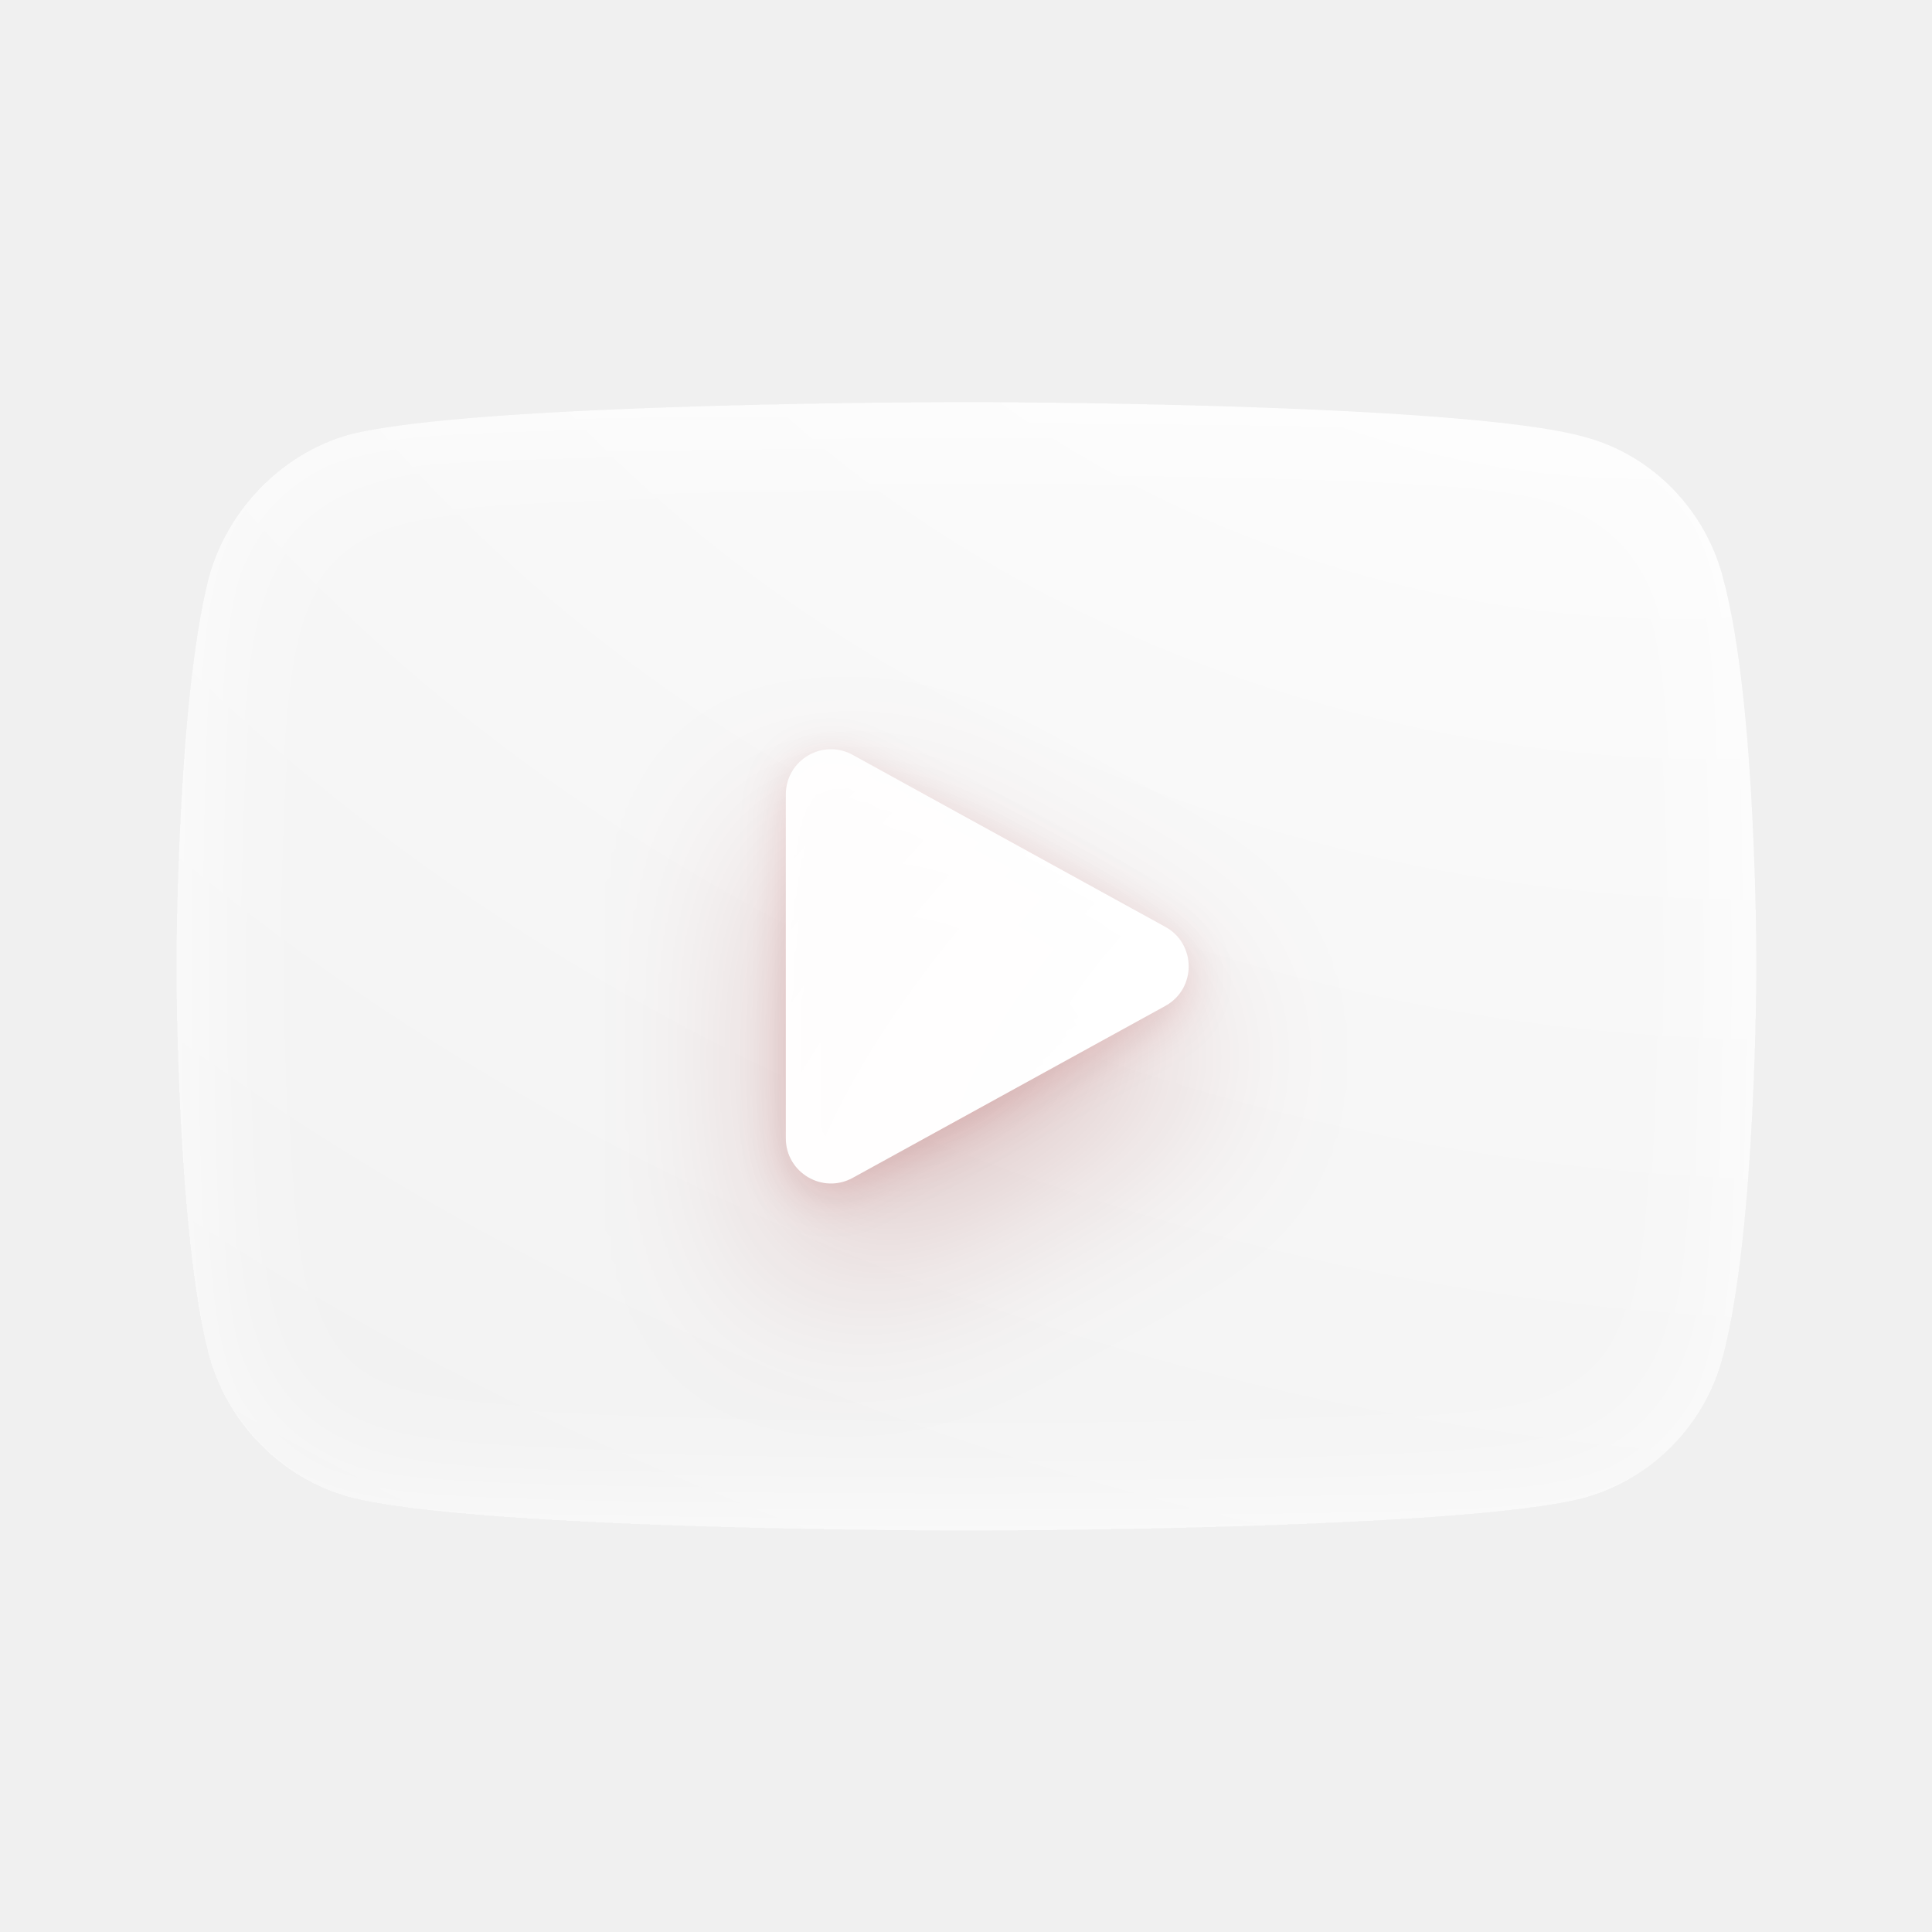
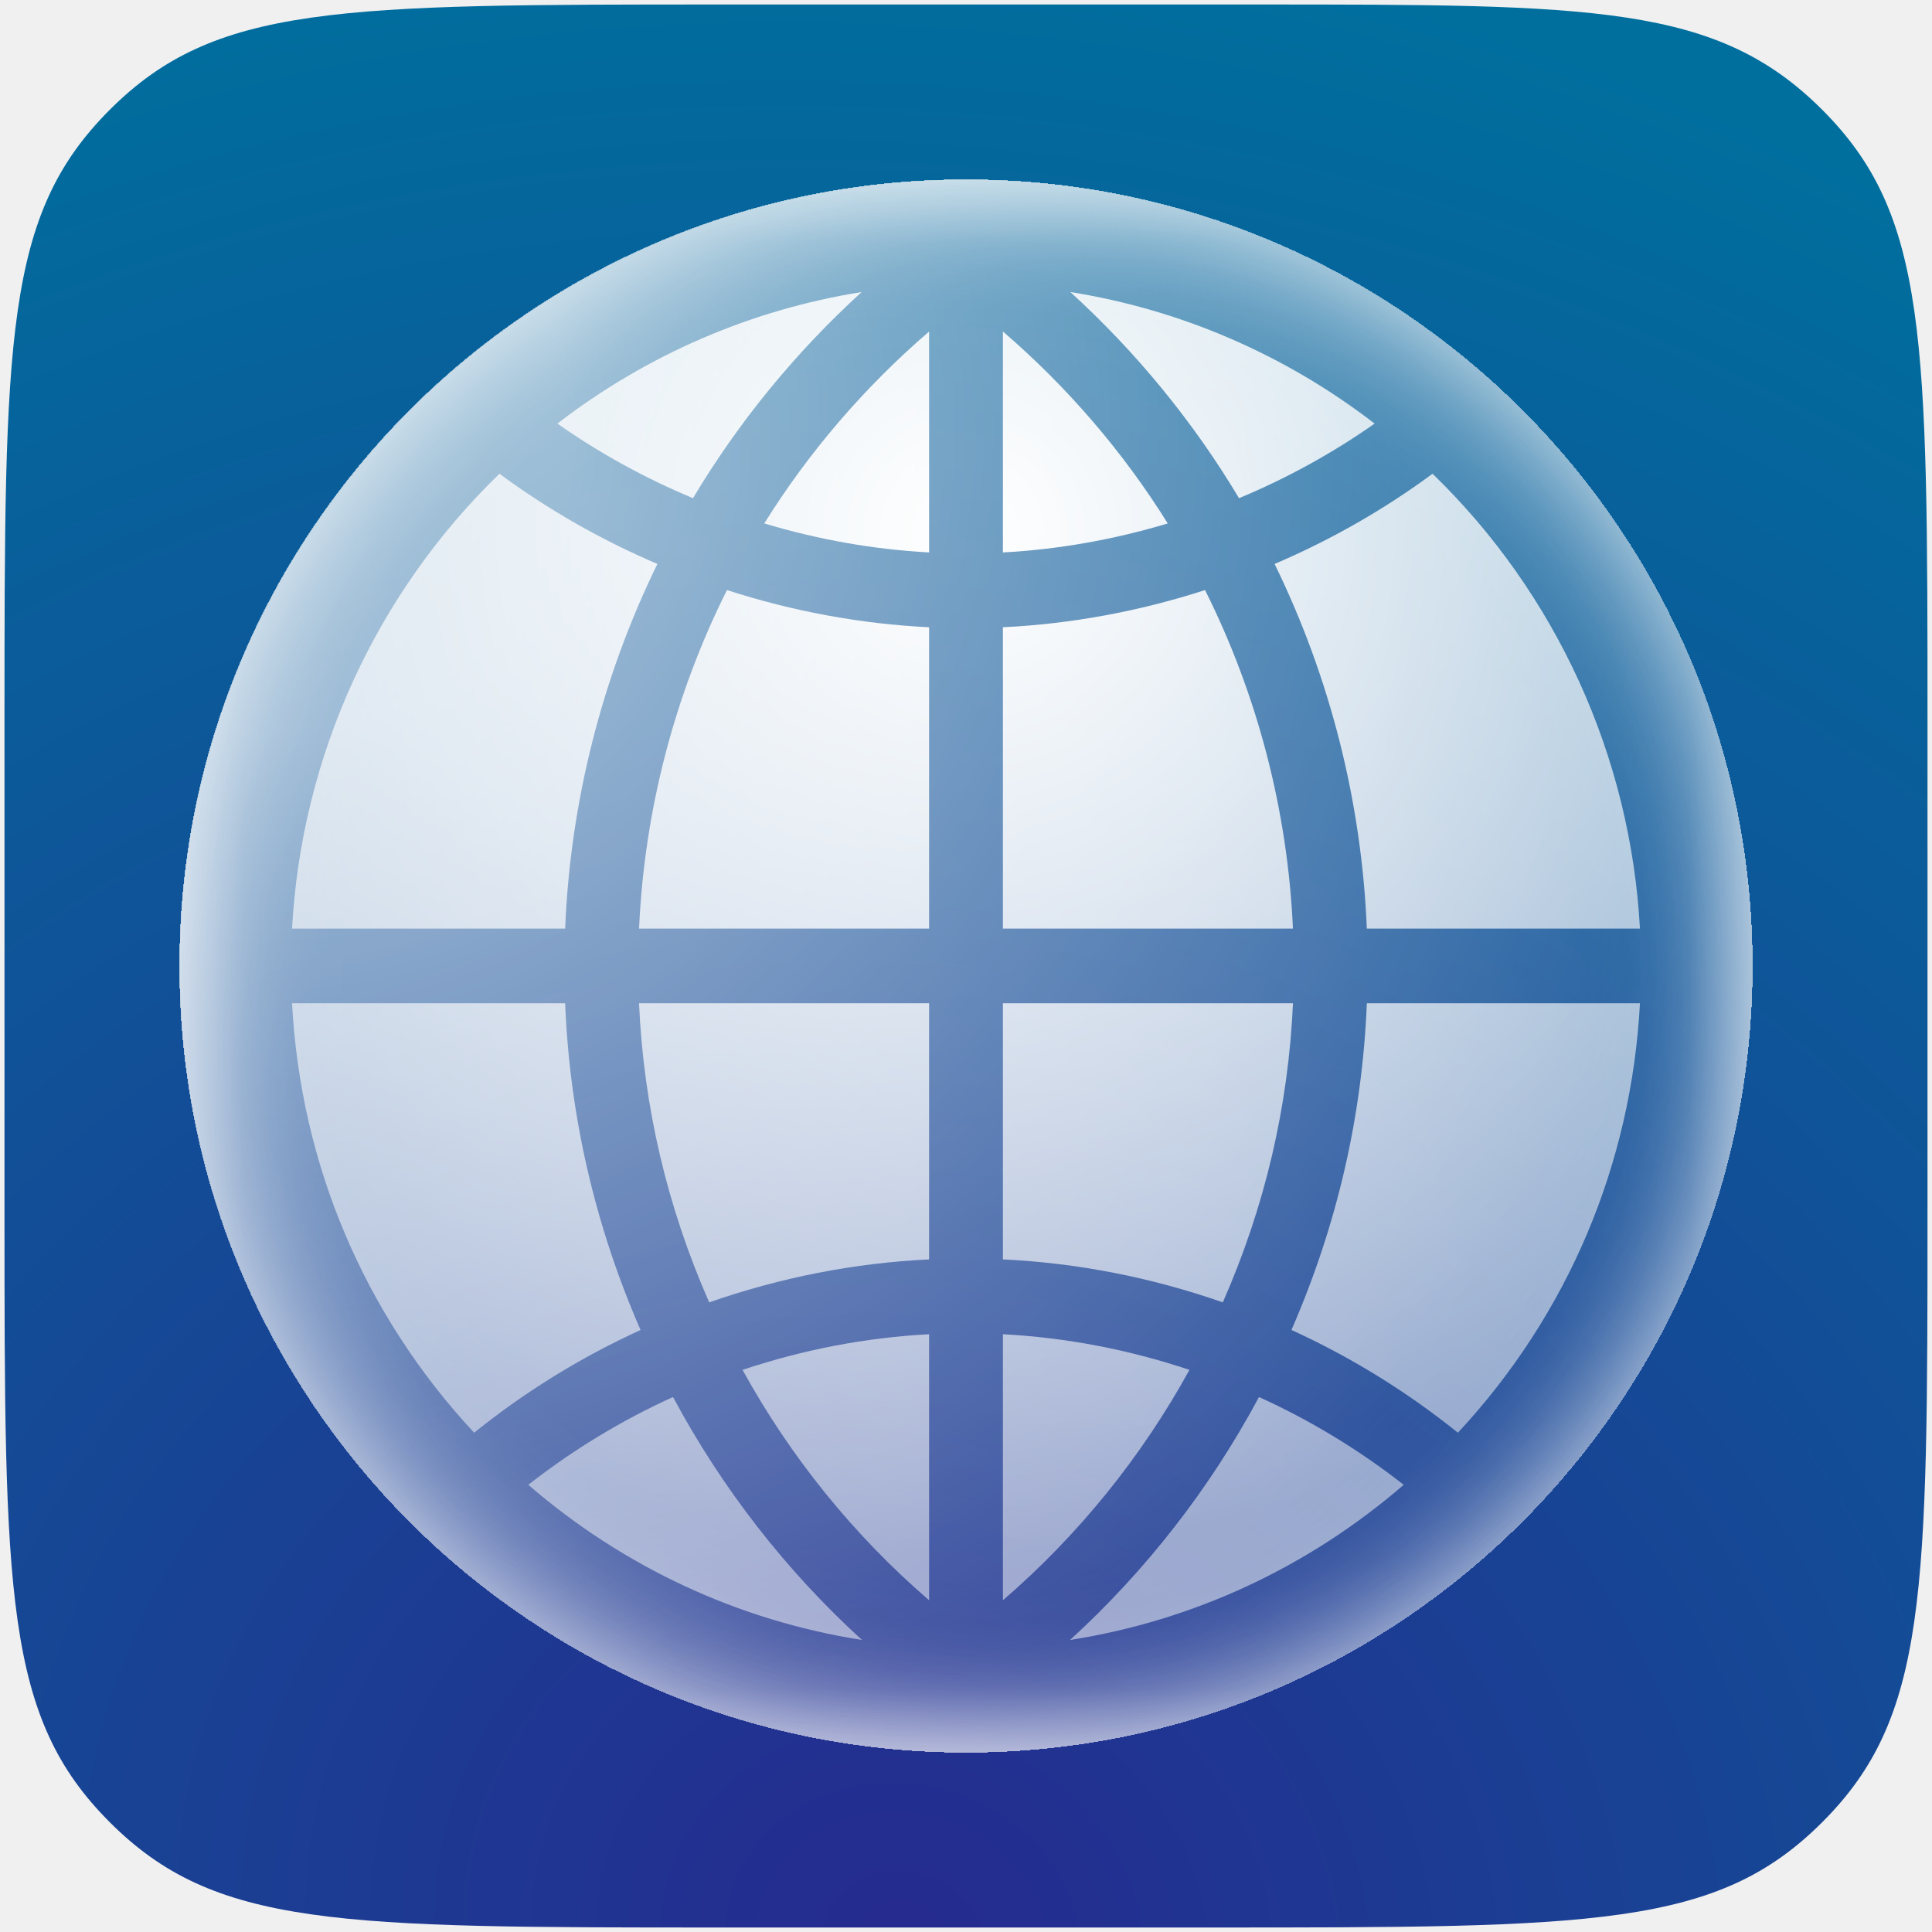
- <svg xmlns="http://www.w3.org/2000/svg" width="1024" height="1024" viewBox="0 0 1024 1024" fill="none" version="1.1" id="svg73">
-   <path d="m 511.94,213.135 c 0,0 -261.717,0 -327.404,17.421 -35.171,10.031 -64.133,39.59 -73.96,76.018 -17.068,67.045 -17.069,205.891 -17.069,205.891 0,0 3.59e-4,139.373 17.069,205.362 9.827,36.426 38.272,65.458 73.96,75.489 66.205,17.949 327.404,17.95 327.404,17.95 0,0 262.235,0 327.922,-17.421 35.688,-10.031 64.132,-38.535 73.442,-75.489 17.585,-66.518 17.586,-205.364 17.586,-205.364 0,0 0.517,-139.374 -17.586,-206.419 -9.311,-36.427 -37.754,-65.458 -73.442,-74.961 C 774.175,213.136 511.94,213.135 511.94,213.135 Z" fill="url(#paint1_radial)" id="path4" style="fill:url(#paint1_radial);stroke-width:11.963" />
-   <g filter="url(#filter0_i)" id="g8" transform="matrix(11.96262,0,0,11.96262,-2.192655,-2.191988)">
-     <path d="m 42.978,18 c 0,0 -21.878,0 -27.369,1.456 -2.94,0.839 -5.361,3.309 -6.183,6.355 C 8,31.415 8,43.022 8,43.022 c 0,0 3e-5,11.651 1.427,17.167 0.821,3.045 3.199,5.472 6.183,6.31 C 21.144,68 42.978,68 42.978,68 c 0,0 21.921,0 27.412,-1.456 2.983,-0.839 5.361,-3.221 6.139,-6.31 1.47,-5.561 1.47,-17.167 1.47,-17.167 0,0 0.043,-11.651 -1.47,-17.255 C 75.751,22.766 73.374,20.339 70.391,19.545 64.9,18 42.978,18 42.978,18 Z" fill="#ffffff" fill-opacity="0.01" id="path6" />
+ <svg xmlns="http://www.w3.org/2000/svg" width="1024" height="1024" viewBox="0 0 1024 1024" fill="none">
+   <g clip-path="url(#clip0_78_657)">
+     <path d="M665.777 2.382C845.393 2.382 910.017 2.382 965.817 58.181C1021.62 113.981 1021.62 178.605 1021.62 383.405L1021.62 640.596C1021.62 845.395 1021.62 910.02 965.817 965.819C910.017 1021.62 845.393 1021.62 640.593 1021.62L383.402 1021.62C178.602 1021.62 113.978 1021.62 58.179 965.819C2.379 910.02 2.379 845.395 2.379 640.595L2.379 383.404C2.379 178.605 2.379 113.981 58.179 58.181C113.978 2.382 178.602 2.382 383.402 2.382L665.777 2.382Z" fill="url(#paint0_radial_78_657)" />
+     <g filter="url(#filter0_i_78_657)">
+       <circle cx="512" cy="512" r="416.744" fill="url(#paint1_radial_78_657)" />
+     </g>
+     <path d="M724.462 531.75C722.041 591.529 708.633 649.606 684.494 704.915C716.021 719.32 745.584 737.537 772.711 759.366C830.944 696.815 864.684 617.175 869.21 531.75H724.462Z" fill="url(#paint2_radial_78_657)" />
+     <path d="M630.438 726.062C598.192 715.292 565.083 708.943 531.572 707.172V848.166C571.37 813.861 604.959 772.382 630.438 726.062Z" fill="url(#paint3_radial_78_657)" />
+     <path d="M567.16 869.209C632.417 858.994 693.444 830.675 743.993 786.974C720.281 768.443 694.618 752.836 667.287 740.457C641.392 788.814 607.41 832.456 567.16 869.209Z" fill="url(#paint4_radial_78_657)" />
+     <path d="M728.576 224.515C681.273 188.036 625.781 164.083 567.32 154.791C602.282 186.653 632.572 223.632 656.702 264.04C682.175 253.457 706.207 240.195 728.576 224.515Z" fill="url(#paint5_radial_78_657)" />
+     <path d="M531.572 531.75V667.509C571.142 669.398 610.199 677.047 648.115 690.28C670.411 639.631 682.878 586.461 685.299 531.75H531.572Z" fill="url(#paint6_radial_78_657)" />
+     <path d="M531.572 492.171H685.284C682.49 429.806 666.573 368.443 638.694 312.751C603.528 324.104 567.635 330.703 531.572 332.459V492.171Z" fill="url(#paint7_radial_78_657)" />
+     <path d="M869.21 492.171C864.227 400.918 824.919 314.728 759.283 251.088C733.412 270.193 705.349 286.173 675.568 298.91C704.98 359.062 721.702 425.106 724.452 492.171H869.21Z" fill="url(#paint8_radial_78_657)" />
+     <path d="M531.572 175.716V292.801C560.921 291.221 590.159 286.055 618.935 277.43C595.281 239.484 565.646 205.017 531.572 175.716Z" fill="url(#paint9_radial_78_657)" />
+     <path d="M339.512 704.915C315.363 649.606 301.96 591.529 299.539 531.75H154.796C159.318 617.16 193.057 696.8 251.299 759.366C278.408 737.542 307.97 719.325 339.512 704.915Z" fill="url(#paint10_radial_78_657)" />
+     <path d="M299.548 492.171C302.299 425.106 319.016 359.062 348.433 298.91C318.647 286.173 290.588 270.193 264.717 251.088C199.082 314.728 159.768 400.918 154.791 492.171H299.548Z" fill="url(#paint11_radial_78_657)" />
+     <path d="M405.07 277.43C433.846 286.055 463.094 291.221 492.443 292.801V175.716C458.378 205.007 428.738 239.479 405.07 277.43Z" fill="url(#paint12_radial_78_657)" />
+     <path d="M492.443 848.176V707.172C458.922 708.943 425.813 715.292 393.563 726.062C419.041 772.392 452.635 813.871 492.443 848.176Z" fill="url(#paint13_radial_78_657)" />
+     <path d="M492.443 531.75H338.702C341.123 586.461 353.59 639.631 375.886 690.28C413.802 677.047 452.863 669.398 492.443 667.509V531.75Z" fill="url(#paint14_radial_78_657)" />
+     <path d="M280.013 786.974C330.562 830.675 391.584 858.994 456.846 869.209C416.592 832.461 382.614 788.819 356.714 740.457C329.378 752.845 303.716 768.448 280.013 786.974Z" fill="url(#paint15_radial_78_657)" />
+     <path d="M492.443 332.459C456.37 330.703 420.472 324.104 385.306 312.751C357.422 368.443 341.51 429.806 338.716 492.171H492.443V332.459Z" fill="url(#paint16_radial_78_657)" />
+     <path d="M456.691 154.791C398.225 164.083 342.733 188.036 295.43 224.515C317.794 240.195 341.826 253.457 367.299 264.04C391.443 223.622 421.738 186.643 456.691 154.791Z" fill="url(#paint17_radial_78_657)" />
  </g>
-   <g filter="url(#filter1_dd)" id="g12" transform="matrix(11.96262,0,0,11.96262,-2.192655,-2.191988)">
-     <path d="m 51.814,41.248 c 1.381,0.76 1.381,2.745 0,3.505 l -13.85,7.617 C 36.631,53.103 35,52.139 35,50.617 v -15.235 c 0,-1.521 1.631,-2.486 2.964,-1.752 z" fill="url(#paint2_radial)" id="path10" style="fill:url(#paint2_radial)" />
-   </g>
-   <defs id="defs71">
-     <filter id="filter0_i" x="8" y="18" width="70" height="50" filterUnits="userSpaceOnUse" color-interpolation-filters="sRGB">
-       <feFlood flood-opacity="0" result="BackgroundImageFix" id="feFlood14" />
-       <feBlend mode="normal" in="SourceGraphic" in2="BackgroundImageFix" result="shape" id="feBlend16" />
-       <feColorMatrix in="SourceAlpha" type="matrix" values="0 0 0 0 0 0 0 0 0 0 0 0 0 0 0 0 0 0 127 0" result="hardAlpha" id="feColorMatrix18" />
-       <feOffset id="feOffset20" />
-       <feGaussianBlur stdDeviation="3" id="feGaussianBlur22" />
-       <feComposite in2="hardAlpha" operator="arithmetic" k2="-1" k3="1" id="feComposite24" k1="0" k4="0" />
-       <feColorMatrix type="matrix" values="0 0 0 0 1 0 0 0 0 1 0 0 0 0 1 0 0 0 0.7 0" id="feColorMatrix26" />
-       <feBlend mode="normal" in2="shape" result="effect1_innerShadow" id="feBlend28" />
+   <defs>
+     <filter id="filter0_i_78_657" x="95.256" y="95.256" width="833.488" height="833.488" filterUnits="userSpaceOnUse" color-interpolation-filters="sRGB">
+       <feFlood flood-opacity="0" result="BackgroundImageFix" />
+       <feBlend mode="normal" in="SourceGraphic" in2="BackgroundImageFix" result="shape" />
+       <feColorMatrix in="SourceAlpha" type="matrix" values="0 0 0 0 0 0 0 0 0 0 0 0 0 0 0 0 0 0 127 0" result="hardAlpha" />
+       <feOffset />
+       <feGaussianBlur stdDeviation="35.721" />
+       <feComposite in2="hardAlpha" operator="arithmetic" k2="-1" k3="1" />
+       <feColorMatrix type="matrix" values="0 0 0 0 1 0 0 0 0 1 0 0 0 0 1 0 0 0 0.9 0" />
+       <feBlend mode="normal" in2="shape" result="effect1_innerShadow_78_657" />
    </filter>
-     <filter id="filter1_dd" x="27" y="29.38" width="33.85" height="35.241" filterUnits="userSpaceOnUse" color-interpolation-filters="sRGB">
-       <feFlood flood-opacity="0" result="BackgroundImageFix" id="feFlood31" />
-       <feColorMatrix in="SourceAlpha" type="matrix" values="0 0 0 0 0 0 0 0 0 0 0 0 0 0 0 0 0 0 127 0" result="hardAlpha" id="feColorMatrix33" />
-       <feOffset dy="4" id="feOffset35" />
-       <feGaussianBlur stdDeviation="4" id="feGaussianBlur37" />
-       <feColorMatrix type="matrix" values="0 0 0 0 0.492 0 0 0 0 0 0 0 0 0 1.75834e-07 0 0 0 0.2 0" id="feColorMatrix39" />
-       <feBlend mode="normal" in2="BackgroundImageFix" result="effect1_dropShadow" id="feBlend41" />
-       <feColorMatrix in="SourceAlpha" type="matrix" values="0 0 0 0 0 0 0 0 0 0 0 0 0 0 0 0 0 0 127 0" result="hardAlpha" id="feColorMatrix43" />
-       <feOffset dy="0.5" id="feOffset45" />
-       <feGaussianBlur stdDeviation="1" id="feGaussianBlur47" />
-       <feColorMatrix type="matrix" values="0 0 0 0 0.575 0 0 0 0 0 0 0 0 0 2.05636e-07 0 0 0 0.15 0" id="feColorMatrix49" />
-       <feBlend mode="normal" in2="effect1_dropShadow" result="effect2_dropShadow" id="feBlend51" />
-       <feBlend mode="normal" in="SourceGraphic" in2="effect2_dropShadow" result="shape" id="feBlend53" />
-     </filter>
-     <radialGradient id="paint0_radial" cx="0" cy="0" r="1" gradientUnits="userSpaceOnUse" gradientTransform="matrix(0,-885.2342,885.2337,0,512.1999,775.3786)">
-       <stop stop-color="#FF3131" id="stop56" />
-       <stop offset="1" stop-color="#97002D" id="stop58" />
+     <radialGradient id="paint0_radial_78_657" cx="0" cy="0" r="1" gradientUnits="userSpaceOnUse" gradientTransform="translate(464.369 1024) rotate(-85.3937) scale(1260.26 1444.74)">
+       <stop stop-color="#262A8F" />
+       <stop offset="0.839" stop-color="#006F9E" />
    </radialGradient>
-     <radialGradient id="paint1_radial" cx="0" cy="0" r="1" gradientUnits="userSpaceOnUse" gradientTransform="matrix(-281.1162,1028.788,-1440.3,-393.5623,793.3214,-8.1733)">
-       <stop stop-color="white" id="stop61" />
-       <stop offset="1" stop-color="white" stop-opacity="0" id="stop63" />
+     <radialGradient id="paint1_radial_78_657" cx="0" cy="0" r="1" gradientUnits="userSpaceOnUse" gradientTransform="translate(142.884 226.233) rotate(39.1933) scale(998.626)">
+       <stop offset="0.158" stop-color="white" stop-opacity="0.59" />
+       <stop offset="0.923" stop-color="white" stop-opacity="0.01" />
    </radialGradient>
-     <radialGradient id="paint2_radial" cx="0" cy="0" r="1" gradientUnits="userSpaceOnUse" gradientTransform="matrix(-80.834,-85.22295,208.2176,-197.4945,54.7557,43.1648)">
-       <stop stop-color="white" id="stop66" />
-       <stop offset="1" stop-color="white" stop-opacity="0.75" id="stop68" />
+     <radialGradient id="paint2_radial_78_657" cx="0" cy="0" r="1" gradientUnits="userSpaceOnUse" gradientTransform="translate(512 281.302) rotate(90) scale(543.256 551.879)">
+       <stop stop-color="white" />
+       <stop offset="1" stop-color="white" stop-opacity="0.5" />
    </radialGradient>
+     <radialGradient id="paint3_radial_78_657" cx="0" cy="0" r="1" gradientUnits="userSpaceOnUse" gradientTransform="translate(512 281.302) rotate(90) scale(543.256 551.879)">
+       <stop stop-color="white" />
+       <stop offset="1" stop-color="white" stop-opacity="0.5" />
+     </radialGradient>
+     <radialGradient id="paint4_radial_78_657" cx="0" cy="0" r="1" gradientUnits="userSpaceOnUse" gradientTransform="translate(512 281.302) rotate(90) scale(543.256 551.879)">
+       <stop stop-color="white" />
+       <stop offset="1" stop-color="white" stop-opacity="0.5" />
+     </radialGradient>
+     <radialGradient id="paint5_radial_78_657" cx="0" cy="0" r="1" gradientUnits="userSpaceOnUse" gradientTransform="translate(512 281.302) rotate(90) scale(543.256 551.879)">
+       <stop stop-color="white" />
+       <stop offset="1" stop-color="white" stop-opacity="0.5" />
+     </radialGradient>
+     <radialGradient id="paint6_radial_78_657" cx="0" cy="0" r="1" gradientUnits="userSpaceOnUse" gradientTransform="translate(512 281.302) rotate(90) scale(543.256 551.879)">
+       <stop stop-color="white" />
+       <stop offset="1" stop-color="white" stop-opacity="0.5" />
+     </radialGradient>
+     <radialGradient id="paint7_radial_78_657" cx="0" cy="0" r="1" gradientUnits="userSpaceOnUse" gradientTransform="translate(512 281.302) rotate(90) scale(543.256 551.879)">
+       <stop stop-color="white" />
+       <stop offset="1" stop-color="white" stop-opacity="0.5" />
+     </radialGradient>
+     <radialGradient id="paint8_radial_78_657" cx="0" cy="0" r="1" gradientUnits="userSpaceOnUse" gradientTransform="translate(512 281.302) rotate(90) scale(543.256 551.879)">
+       <stop stop-color="white" />
+       <stop offset="1" stop-color="white" stop-opacity="0.5" />
+     </radialGradient>
+     <radialGradient id="paint9_radial_78_657" cx="0" cy="0" r="1" gradientUnits="userSpaceOnUse" gradientTransform="translate(512 281.302) rotate(90) scale(543.256 551.879)">
+       <stop stop-color="white" />
+       <stop offset="1" stop-color="white" stop-opacity="0.5" />
+     </radialGradient>
+     <radialGradient id="paint10_radial_78_657" cx="0" cy="0" r="1" gradientUnits="userSpaceOnUse" gradientTransform="translate(512 281.302) rotate(90) scale(543.256 551.879)">
+       <stop stop-color="white" />
+       <stop offset="1" stop-color="white" stop-opacity="0.5" />
+     </radialGradient>
+     <radialGradient id="paint11_radial_78_657" cx="0" cy="0" r="1" gradientUnits="userSpaceOnUse" gradientTransform="translate(512 281.302) rotate(90) scale(543.256 551.879)">
+       <stop stop-color="white" />
+       <stop offset="1" stop-color="white" stop-opacity="0.5" />
+     </radialGradient>
+     <radialGradient id="paint12_radial_78_657" cx="0" cy="0" r="1" gradientUnits="userSpaceOnUse" gradientTransform="translate(512 281.302) rotate(90) scale(543.256 551.879)">
+       <stop stop-color="white" />
+       <stop offset="1" stop-color="white" stop-opacity="0.5" />
+     </radialGradient>
+     <radialGradient id="paint13_radial_78_657" cx="0" cy="0" r="1" gradientUnits="userSpaceOnUse" gradientTransform="translate(512 281.302) rotate(90) scale(543.256 551.879)">
+       <stop stop-color="white" />
+       <stop offset="1" stop-color="white" stop-opacity="0.5" />
+     </radialGradient>
+     <radialGradient id="paint14_radial_78_657" cx="0" cy="0" r="1" gradientUnits="userSpaceOnUse" gradientTransform="translate(512 281.302) rotate(90) scale(543.256 551.879)">
+       <stop stop-color="white" />
+       <stop offset="1" stop-color="white" stop-opacity="0.5" />
+     </radialGradient>
+     <radialGradient id="paint15_radial_78_657" cx="0" cy="0" r="1" gradientUnits="userSpaceOnUse" gradientTransform="translate(512 281.302) rotate(90) scale(543.256 551.879)">
+       <stop stop-color="white" />
+       <stop offset="1" stop-color="white" stop-opacity="0.5" />
+     </radialGradient>
+     <radialGradient id="paint16_radial_78_657" cx="0" cy="0" r="1" gradientUnits="userSpaceOnUse" gradientTransform="translate(512 281.302) rotate(90) scale(543.256 551.879)">
+       <stop stop-color="white" />
+       <stop offset="1" stop-color="white" stop-opacity="0.5" />
+     </radialGradient>
+     <radialGradient id="paint17_radial_78_657" cx="0" cy="0" r="1" gradientUnits="userSpaceOnUse" gradientTransform="translate(512 281.302) rotate(90) scale(543.256 551.879)">
+       <stop stop-color="white" />
+       <stop offset="1" stop-color="white" stop-opacity="0.5" />
+     </radialGradient>
+     <clipPath id="clip0_78_657">
+       <rect width="1024" height="1024" fill="white" />
+     </clipPath>
  </defs>
</svg>
